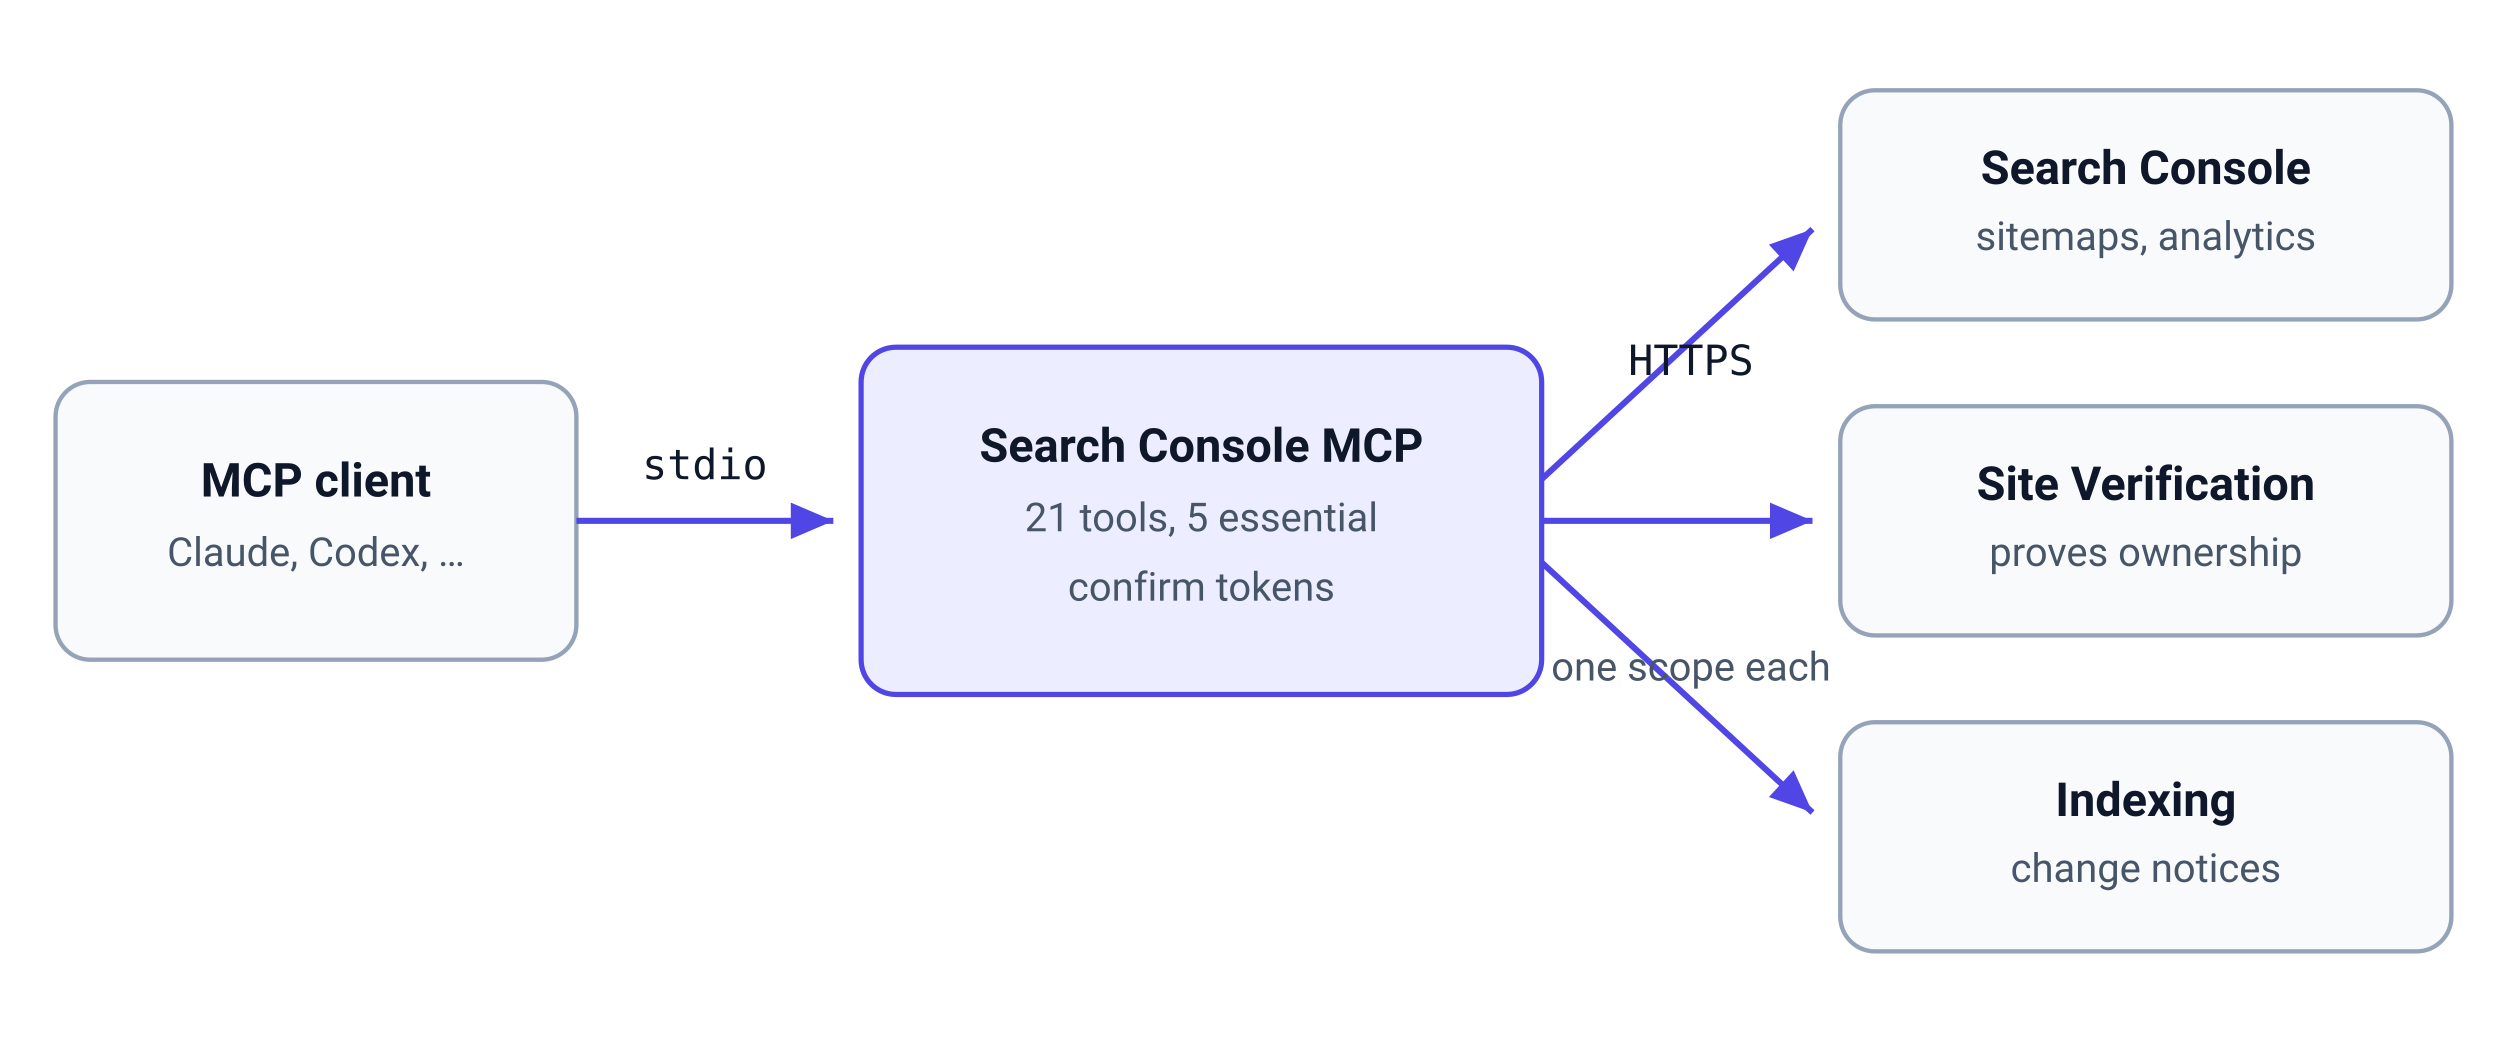
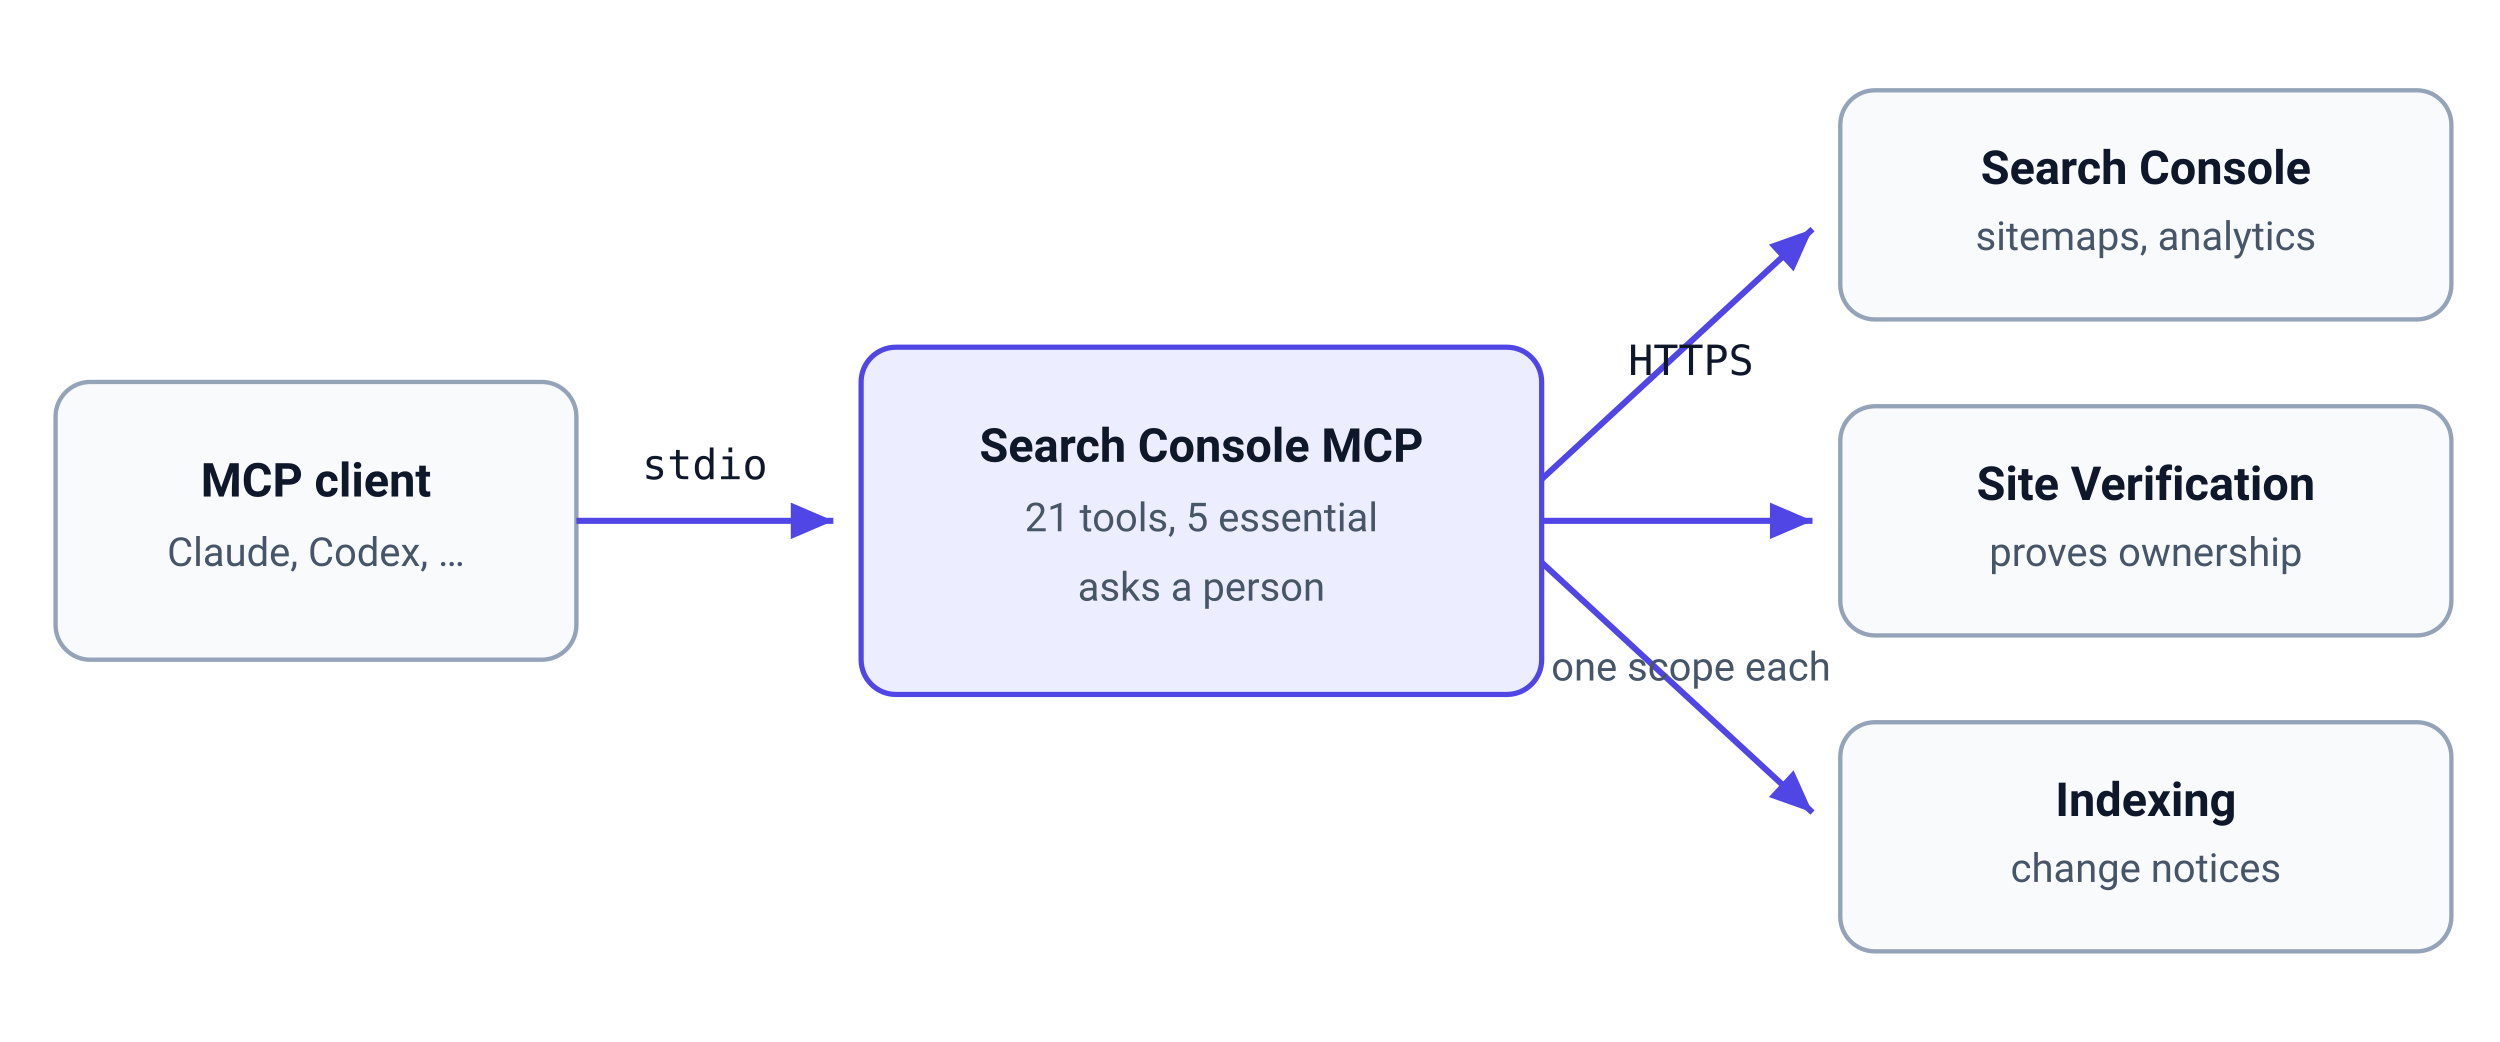
<svg xmlns="http://www.w3.org/2000/svg" viewBox="0 0 720 300" width="720" height="300" role="img" aria-labelledby="arch-title arch-desc">
  <style>
    .node { stroke-width: 1.25; }
    .node-accent { stroke-width: 1.5; }
    .edge { stroke-width: 1.5; fill: none; }
    .edge-accent { stroke-width: 1.75; fill: none; }
    .edge-dashed { stroke-dasharray: 5 4; }
    text { font-family: ui-sans-serif, system-ui, -apple-system, "Segoe UI", Roboto, "DejaVu Sans", sans-serif; font-size: 13px; }
    .label-title { font-size: 13.5px; font-weight: 600; }
    .label-mono { font-family: ui-monospace, SFMono-Regular, Menlo, Consolas, "DejaVu Sans Mono", monospace; font-size: 12px; }
    .label-muted { font-size: 11.5px; }

    .node { fill: #f8fafc; stroke: #94a3b8; }
    .node-accent { fill: rgba(99, 102, 241, 0.12); stroke: #4f46e5; }
    .edge { stroke: #94a3b8; }
    .edge-accent { stroke: #4f46e5; }
    text { fill: #0f172a; }
    .label-muted { fill: #475569; }
    marker path { fill: #94a3b8; stroke: none; }
    marker.accent path { fill: #4f46e5; }
  </style>
  <defs>
    <marker id="arch-arrow" markerWidth="9" markerHeight="9" refX="7" refY="3" orient="auto">
      <path d="M0,0 L7,3 L0,6 z" />
    </marker>
    <marker id="arch-arrow-accent" class="accent" markerWidth="9" markerHeight="9" refX="7" refY="3" orient="auto">
      <path d="M0,0 L7,3 L0,6 z" />
    </marker>
  </defs>
  <rect class="node" x="16" y="110" width="150" height="80" rx="10" />
  <text class="label-title" x="91" y="143" text-anchor="middle">MCP client</text>
  <text class="label-muted" x="91" y="163" text-anchor="middle">Claude, Codex, …</text>
  <rect class="node-accent" x="248" y="100" width="196" height="100" rx="10" />
  <text class="label-title" x="346" y="133" text-anchor="middle">Search Console MCP</text>
  <text class="label-muted" x="346" y="153" text-anchor="middle">21 tools, 5 essential</text>
-   <text class="label-muted" x="346" y="173" text-anchor="middle">confirm tokens</text>
+   <text class="label-muted" x="346" y="173" text-anchor="middle">asks a person</text>
  <path class="edge-accent" d="M166,150 L240,150" marker-end="url(#arch-arrow-accent)" />
  <text class="label-mono" x="203" y="138" text-anchor="middle">stdio</text>
  <rect class="node" x="530" y="26" width="176" height="66" rx="10" />
  <text class="label-title" x="618" y="53" text-anchor="middle">Search Console</text>
  <text class="label-muted" x="618" y="72" text-anchor="middle">sitemaps, analytics</text>
  <rect class="node" x="530" y="117" width="176" height="66" rx="10" />
  <text class="label-title" x="618" y="144" text-anchor="middle">Site Verification</text>
  <text class="label-muted" x="618" y="163" text-anchor="middle">proves ownership</text>
  <rect class="node" x="530" y="208" width="176" height="66" rx="10" />
  <text class="label-title" x="618" y="235" text-anchor="middle">Indexing</text>
  <text class="label-muted" x="618" y="254" text-anchor="middle">change notices</text>
  <path class="edge-accent" d="M444,138 L522,66" marker-end="url(#arch-arrow-accent)" />
  <path class="edge-accent" d="M444,150 L522,150" marker-end="url(#arch-arrow-accent)" />
  <path class="edge-accent" d="M444,162 L522,234" marker-end="url(#arch-arrow-accent)" />
  <text class="label-mono" x="487" y="108" text-anchor="middle">HTTPS</text>
  <text class="label-muted" x="487" y="196" text-anchor="middle">one scope each</text>
</svg>
